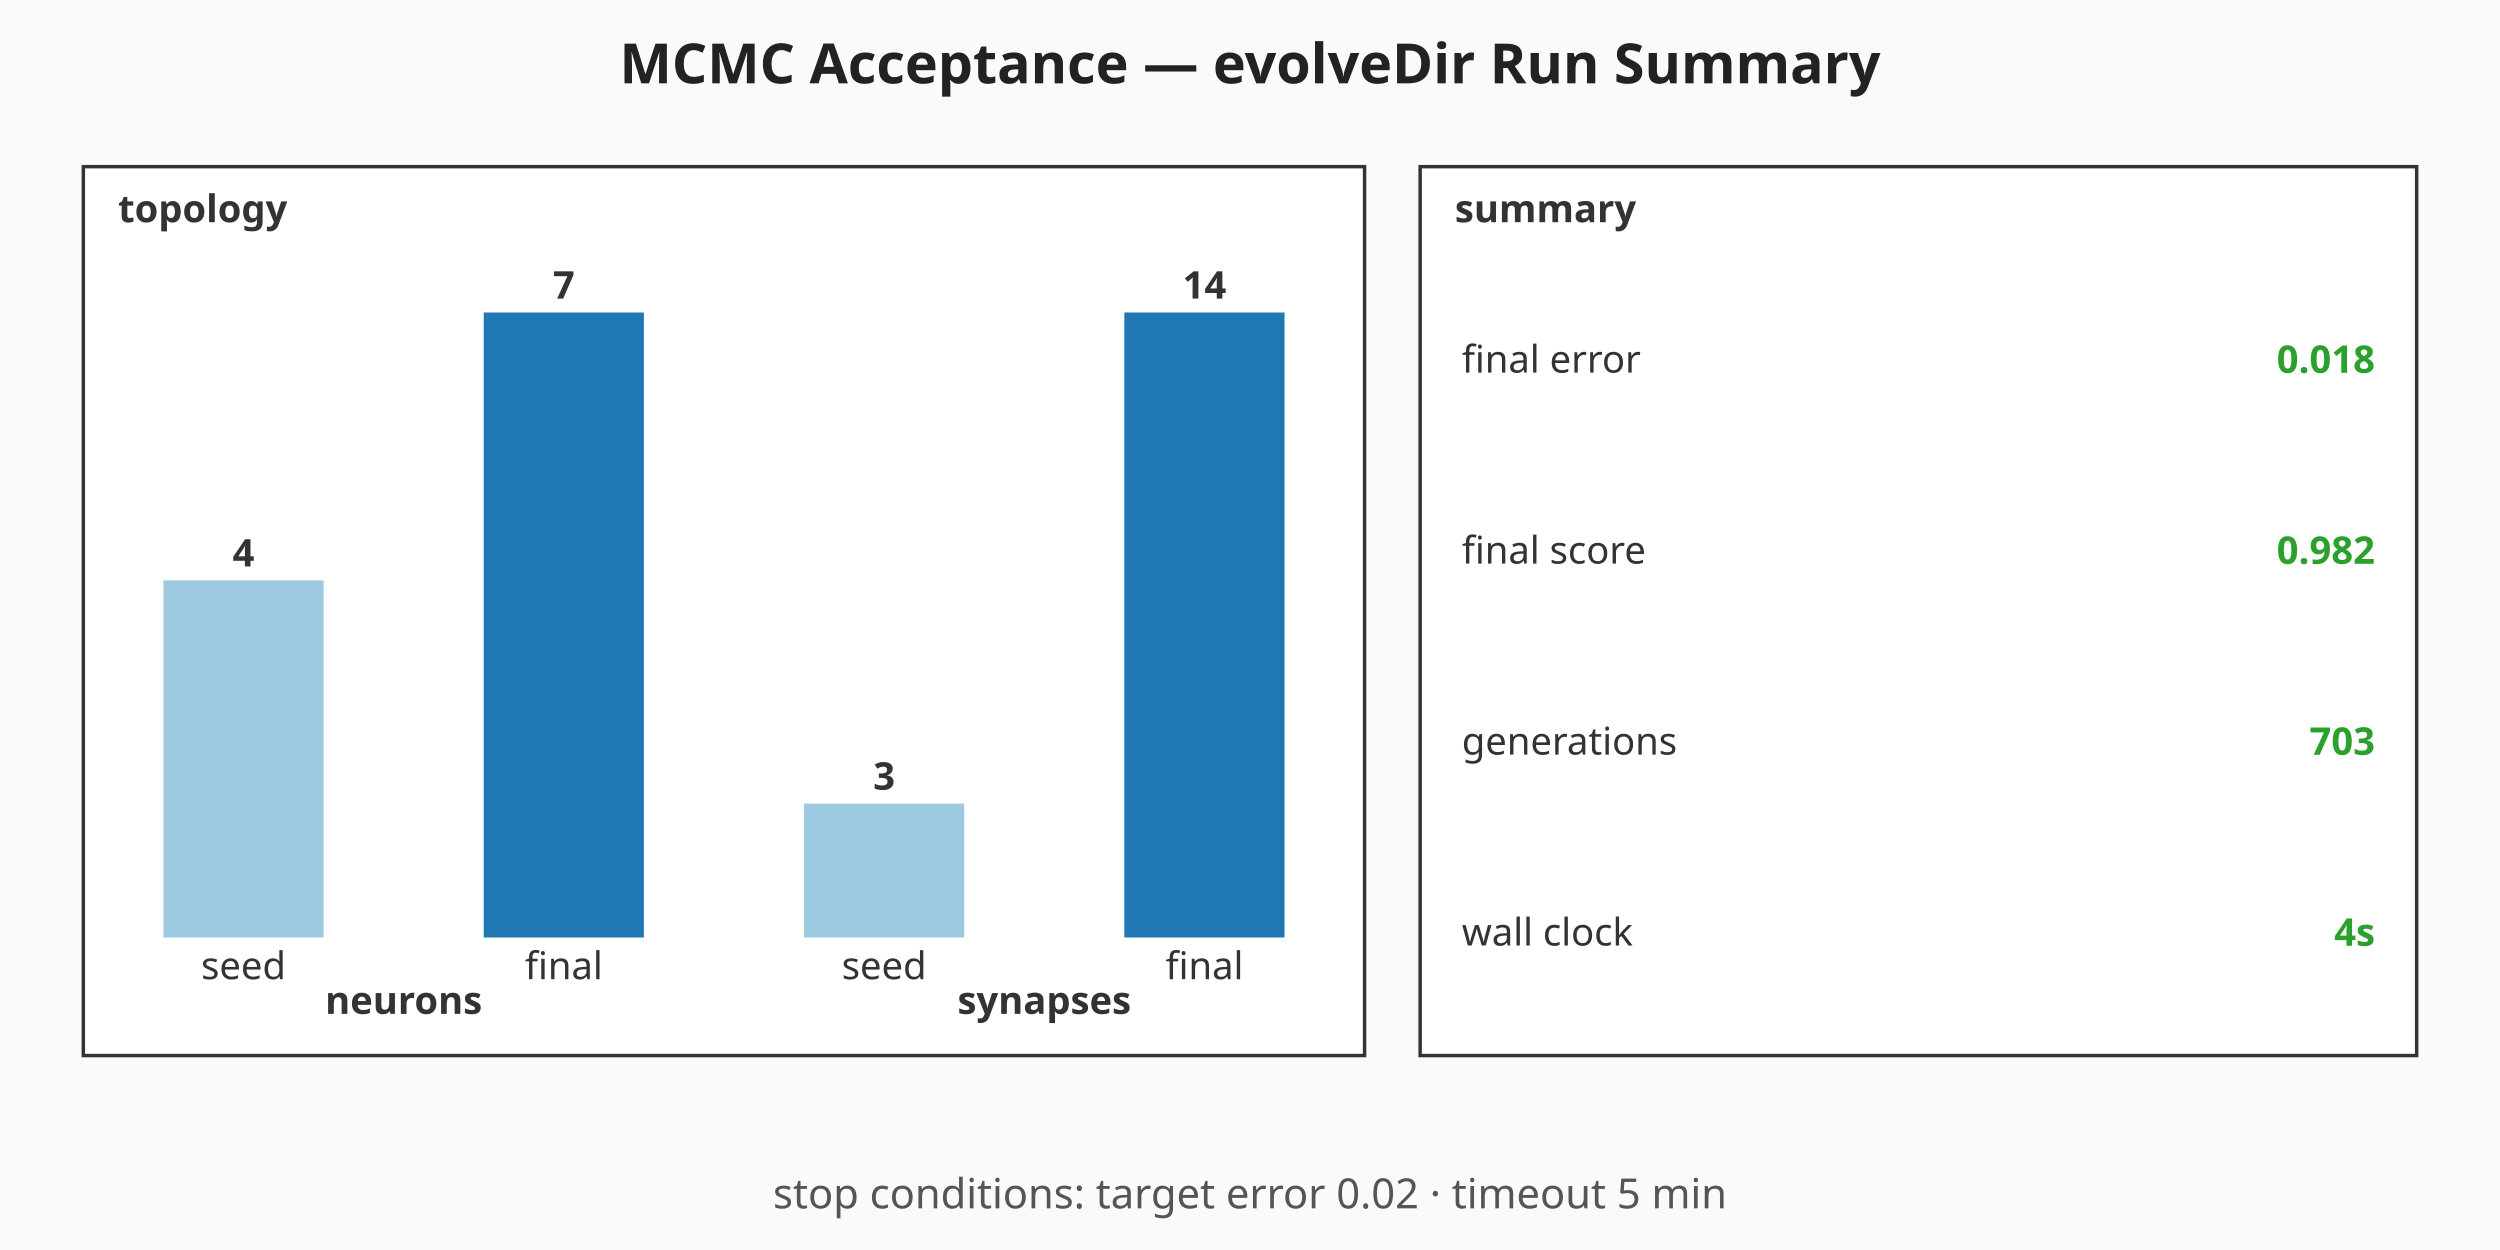
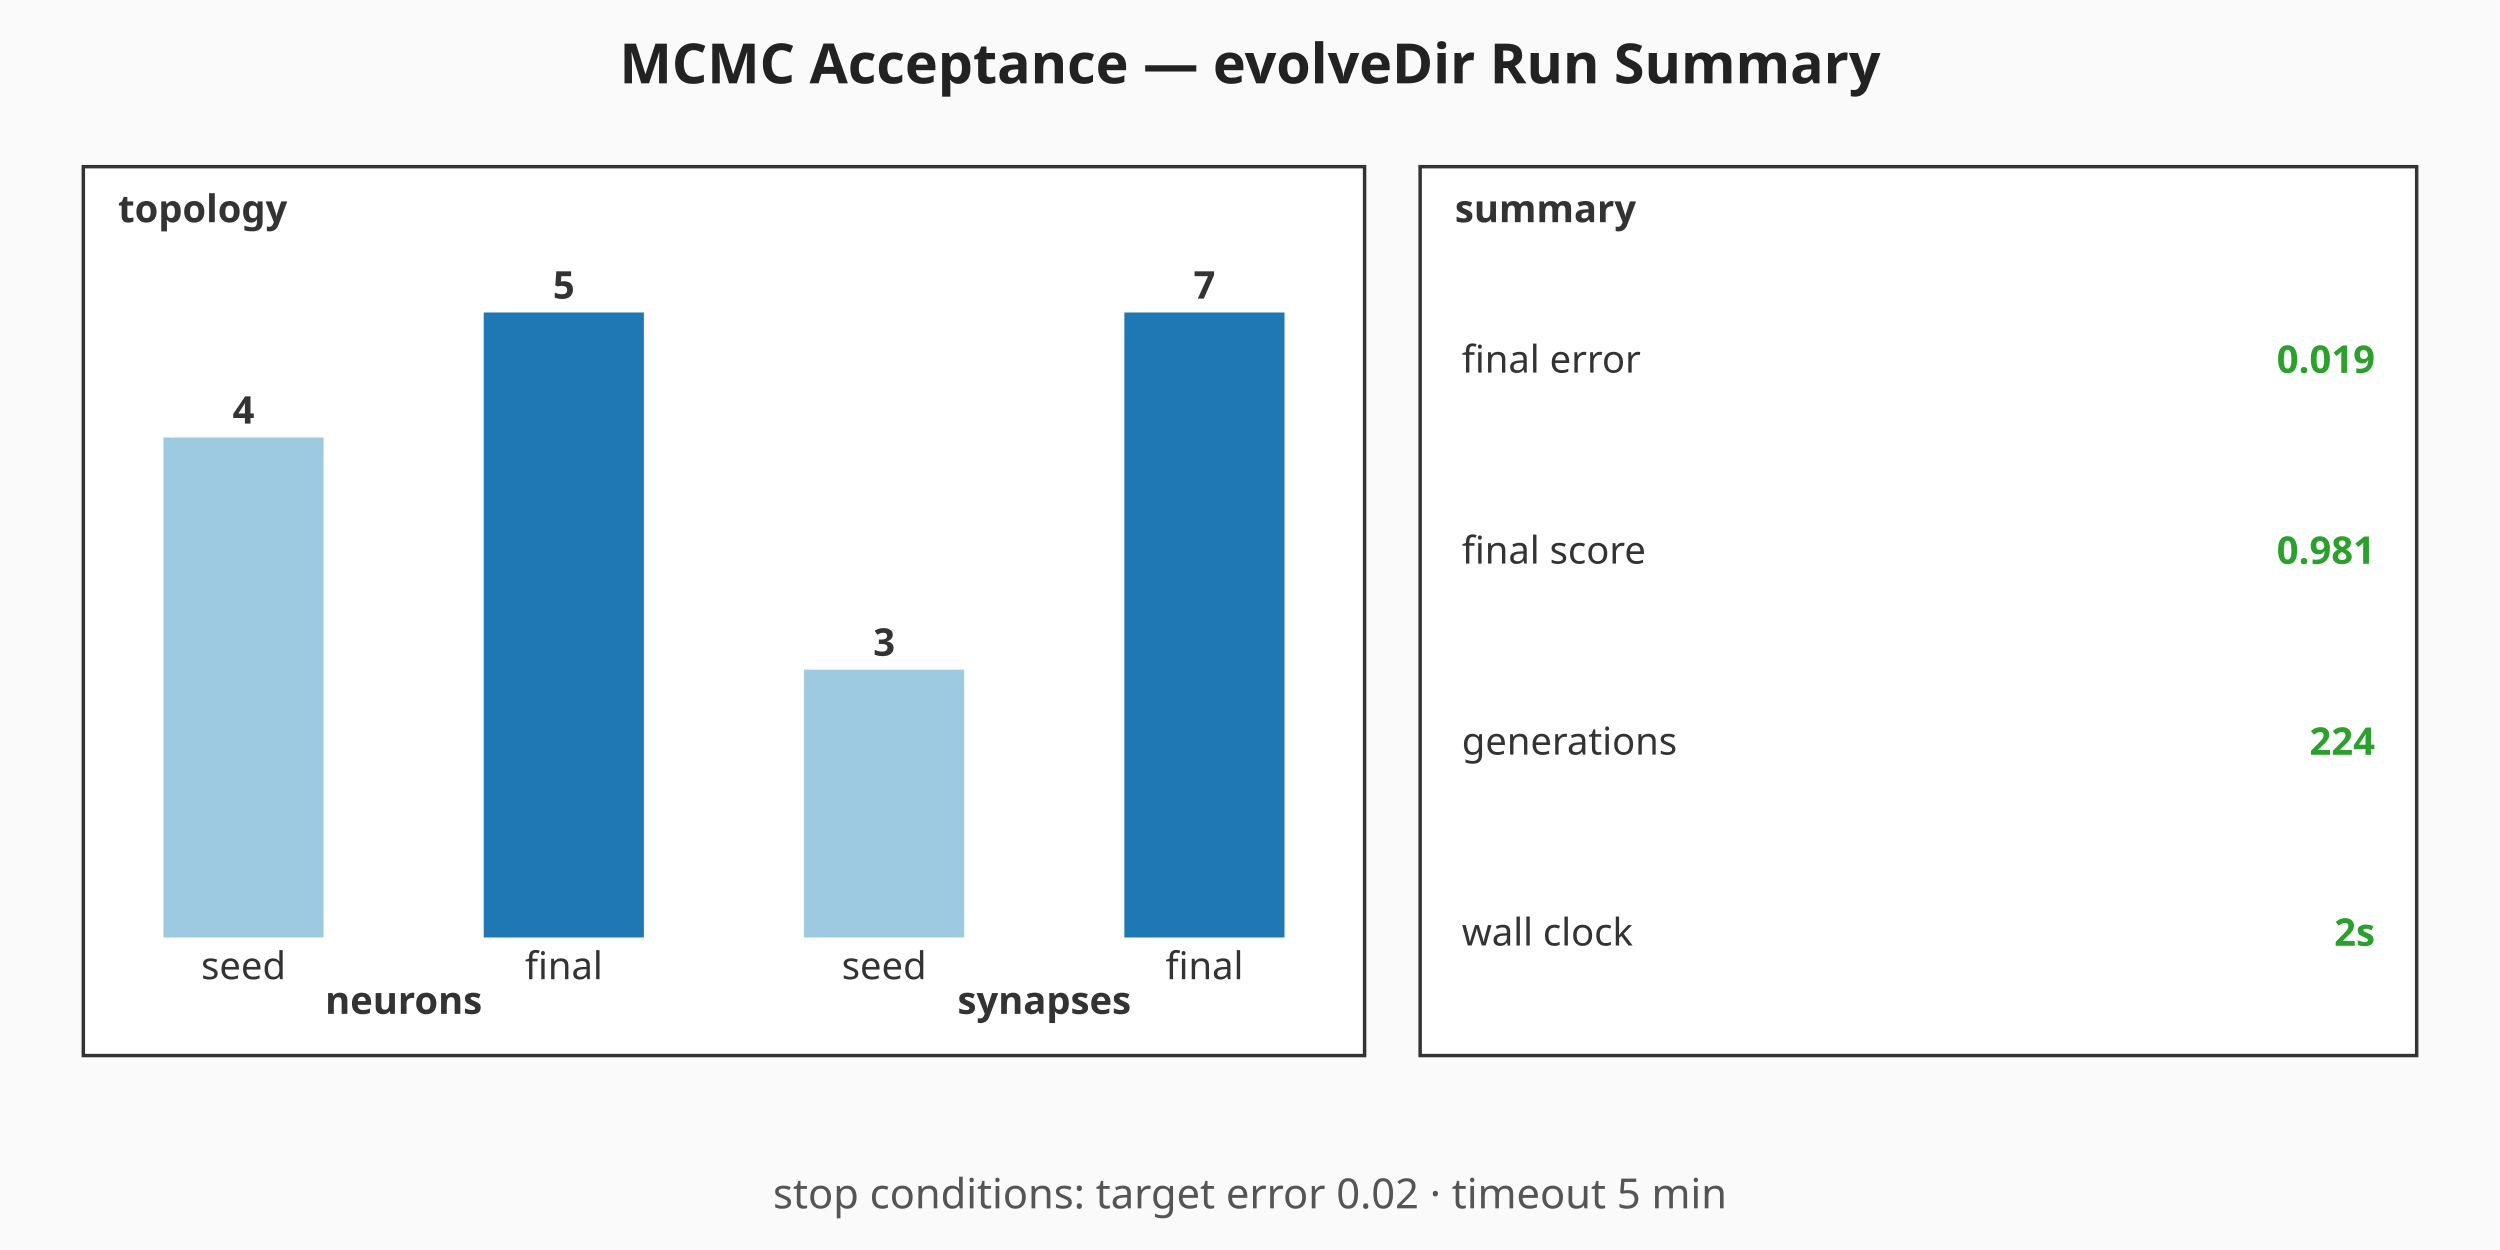
<svg xmlns="http://www.w3.org/2000/svg" viewBox="0 0 720 360" width="720" height="360" role="img" aria-label="MCMC Acceptance — evolveDir Run Summary summary chart">
  <rect width="720" height="360" fill="#fafafa" />
  <text x="360" y="24" text-anchor="middle" font-family="sans-serif" font-size="16" font-weight="bold" fill="#222">MCMC Acceptance — evolveDir Run Summary</text>
  <g class="topology" font-family="sans-serif" font-size="11" fill="#333">
    <rect x="24" y="48" width="369" height="256" fill="#ffffff" stroke="#333" stroke-width="1" />
    <text x="34" y="64" font-weight="bold">topology</text>
-     <rect class="topo-bar topo-bar-seed-neurons" x="47.06" y="167.14" width="46.13" height="102.86" fill="#9ecae1" />
-     <text x="70.13" y="163.14" text-anchor="middle" font-weight="bold">4</text>
+     <rect class="topo-bar topo-bar-seed-neurons" x="47.06" y="126" width="46.13" height="144" fill="#9ecae1" />
+     <text x="70.13" y="122" text-anchor="middle" font-weight="bold">4</text>
    <text x="70.13" y="282" text-anchor="middle">seed</text>
    <rect class="topo-bar topo-bar-final-neurons" x="139.31" y="90" width="46.13" height="180" fill="#1f77b4" />
-     <text x="162.38" y="86" text-anchor="middle" font-weight="bold">7</text>
+     <text x="162.38" y="86" text-anchor="middle" font-weight="bold">5</text>
    <text x="162.38" y="282" text-anchor="middle">final</text>
    <text x="116.25" y="292" text-anchor="middle" font-weight="bold">neurons</text>
-     <rect class="topo-bar topo-bar-seed-synapses" x="231.56" y="231.43" width="46.13" height="38.57" fill="#9ecae1" />
-     <text x="254.63" y="227.43" text-anchor="middle" font-weight="bold">3</text>
+     <rect class="topo-bar topo-bar-seed-synapses" x="231.56" y="192.86" width="46.13" height="77.14" fill="#9ecae1" />
+     <text x="254.63" y="188.86" text-anchor="middle" font-weight="bold">3</text>
    <text x="254.63" y="282" text-anchor="middle">seed</text>
    <rect class="topo-bar topo-bar-final-synapses" x="323.81" y="90" width="46.13" height="180" fill="#1f77b4" />
-     <text x="346.88" y="86" text-anchor="middle" font-weight="bold">14</text>
+     <text x="346.88" y="86" text-anchor="middle" font-weight="bold">7</text>
    <text x="346.88" y="282" text-anchor="middle">final</text>
    <text x="300.75" y="292" text-anchor="middle" font-weight="bold">synapses</text>
  </g>
  <g class="callouts" font-family="sans-serif" font-size="11" fill="#333">
    <rect x="409" y="48" width="287" height="256" fill="#ffffff" stroke="#333" stroke-width="1" />
    <text x="419" y="64" font-weight="bold">summary</text>
    <text class="callout-label" x="421" y="103.5" dominant-baseline="middle">final error</text>
-     <text class="callout-value" x="684" y="103.5" text-anchor="end" dominant-baseline="middle" font-weight="bold" fill="#2ca02c">0.018</text>
+     <text class="callout-value" x="684" y="103.5" text-anchor="end" dominant-baseline="middle" font-weight="bold" fill="#2ca02c">0.019</text>
    <text class="callout-label" x="421" y="158.5" dominant-baseline="middle">final score</text>
-     <text class="callout-value" x="684" y="158.5" text-anchor="end" dominant-baseline="middle" font-weight="bold" fill="#2ca02c">0.982</text>
+     <text class="callout-value" x="684" y="158.5" text-anchor="end" dominant-baseline="middle" font-weight="bold" fill="#2ca02c">0.981</text>
    <text class="callout-label" x="421" y="213.5" dominant-baseline="middle">generations</text>
-     <text class="callout-value" x="684" y="213.5" text-anchor="end" dominant-baseline="middle" font-weight="bold" fill="#2ca02c">703</text>
+     <text class="callout-value" x="684" y="213.5" text-anchor="end" dominant-baseline="middle" font-weight="bold" fill="#2ca02c">224</text>
    <text class="callout-label" x="421" y="268.5" dominant-baseline="middle">wall clock</text>
-     <text class="callout-value" x="684" y="268.5" text-anchor="end" dominant-baseline="middle" font-weight="bold" fill="#2ca02c">4s</text>
+     <text class="callout-value" x="684" y="268.5" text-anchor="end" dominant-baseline="middle" font-weight="bold" fill="#2ca02c">2s</text>
  </g>
  <g class="caption" font-family="sans-serif" font-size="12" fill="#555">
    <text x="360" y="348" text-anchor="middle">stop conditions: target error 0.02 · timeout 5 min</text>
  </g>
</svg>
